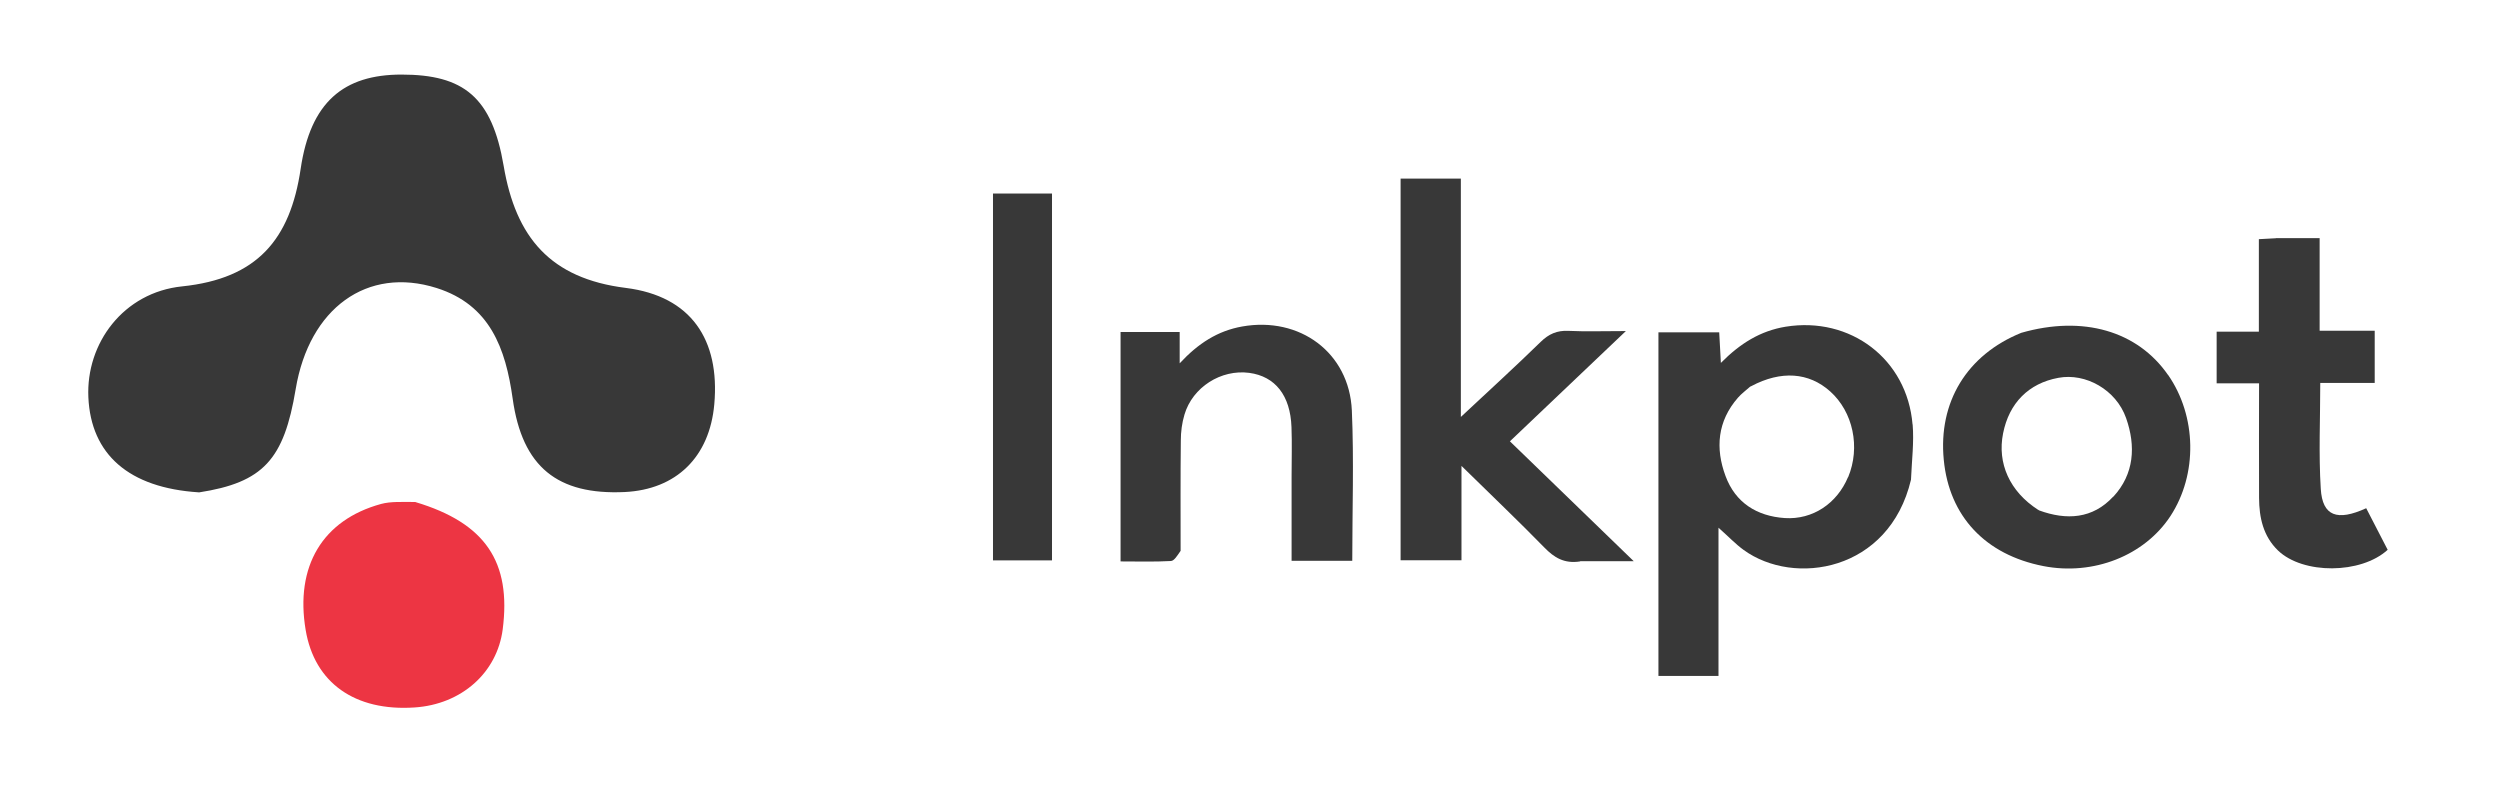
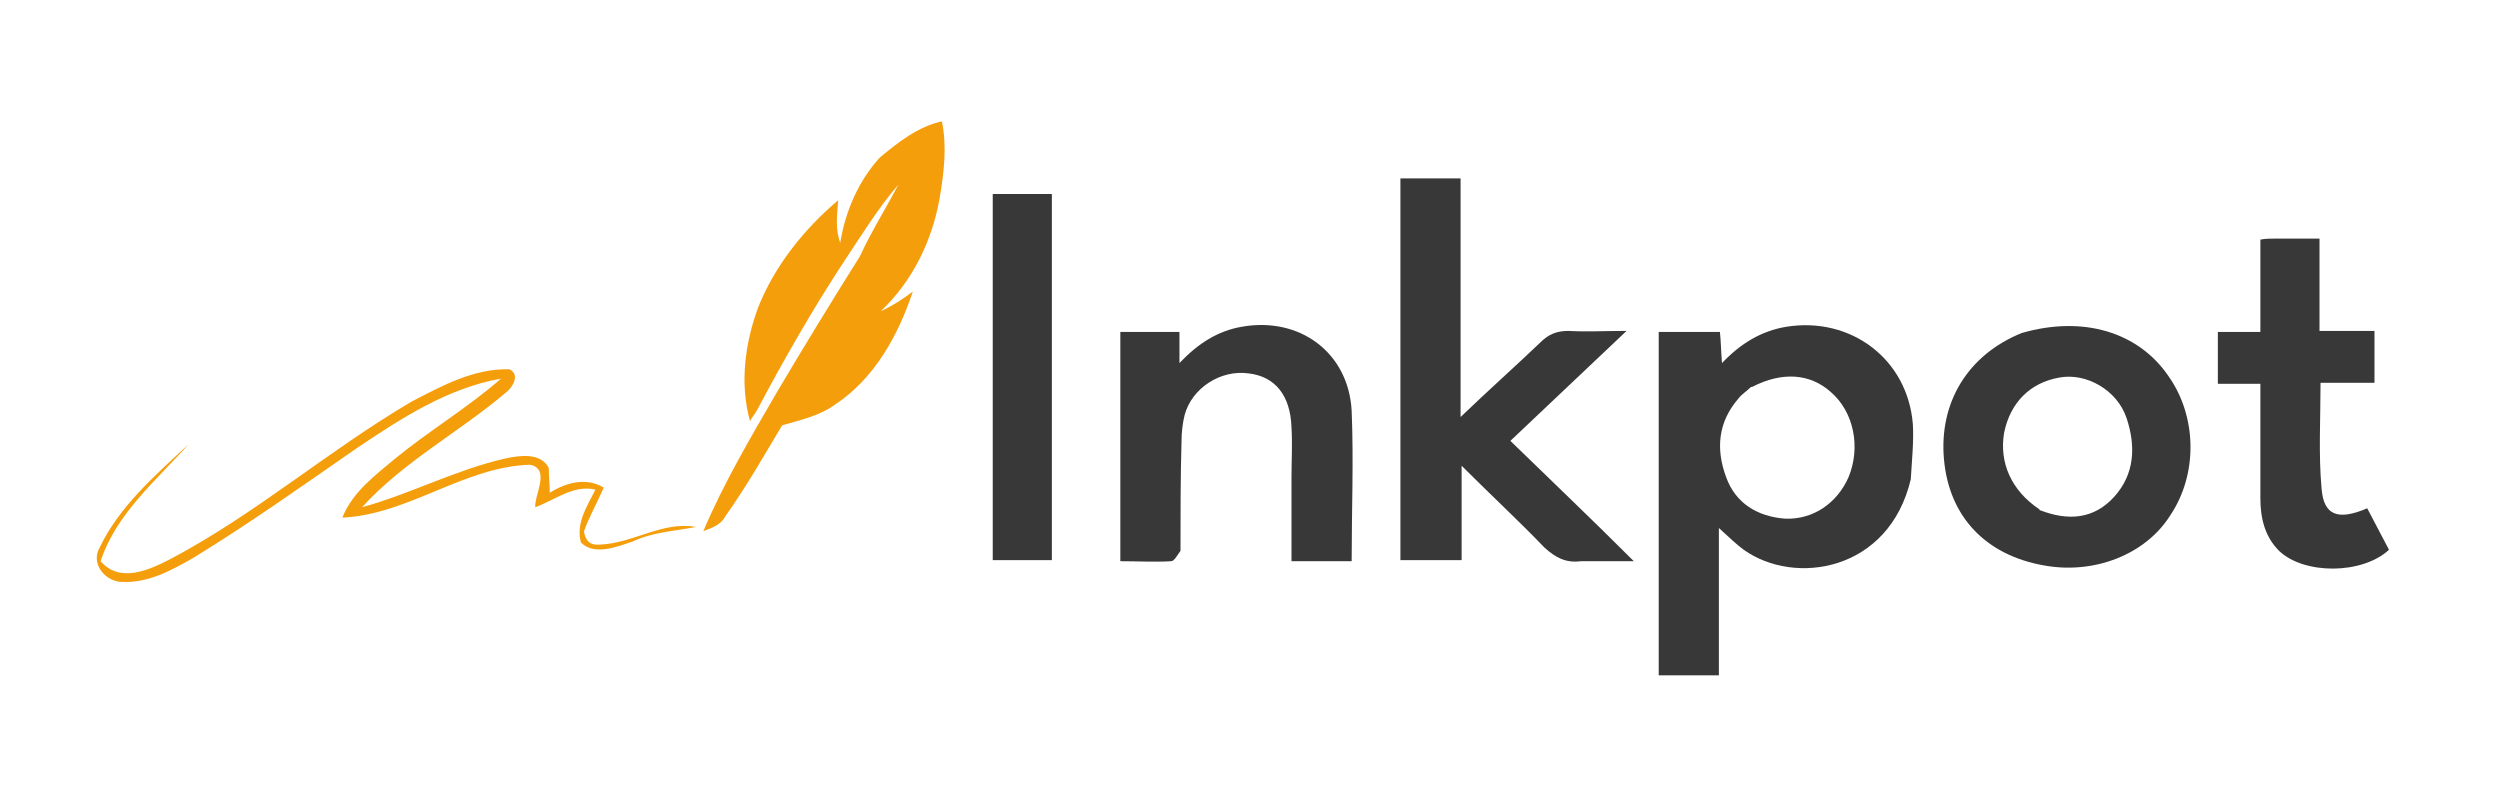
- <svg xmlns="http://www.w3.org/2000/svg" id="Layer_1" data-name="Layer 1" viewBox="0 0 241.04 76.17">
-   <defs>
-     <style>
-       .cls-1 {
-         fill: #383838;
-       }
- 
-       .cls-1, .cls-2 {
-         stroke-width: 0px;
-       }
- 
-       .cls-2 {
-         fill: #ed3543;
-       }
-     </style>
-   </defs>
-   <path class="cls-1" d="M19.17,47.47c-6.76-.43-10.4-3.67-10.65-9.16-.24-5.21,3.38-10.12,9.05-10.7,7.21-.75,10.41-4.5,11.42-11.34.95-6.43,4.14-9.08,9.72-9.08,5.99,0,8.72,2.16,9.85,8.8,1.17,6.9,4.5,10.86,11.78,11.77,6.29.79,9.08,4.99,8.53,11.21-.45,5.09-3.66,8.23-8.64,8.47-6.47.3-9.88-2.41-10.8-9-.68-4.86-2.19-9.04-7.33-10.67-6.7-2.12-12.29,1.95-13.59,9.74-1.13,6.8-3.12,9.01-9.35,9.97Z" />
-   <path class="cls-2" d="M40.06,48.41c6.77,2.03,9.24,5.79,8.41,12.26-.54,4.19-3.97,7.24-8.49,7.54-5.77.39-9.66-2.38-10.51-7.47-1.03-6.14,1.62-10.6,7.27-12.15.93-.25,1.95-.19,3.32-.19Z" />
+ <svg xmlns="http://www.w3.org/2000/svg" version="1.1" id="Layer_1" x="0px" y="0px" viewBox="0 0 241 76.2" style="enable-background:new 0 0 241 76.2;" xml:space="preserve">
+   <style type="text/css">
+ 	.st0{fill:#383838;}
+ 	.st1{fill:#F59E0B;}
+ </style>
  <g>
-     <path class="cls-1" d="M152.35,54.13c-1.53.24-2.51-.37-3.46-1.35-2.53-2.59-5.16-5.09-7.98-7.86v9.1h-5.87V17.22h5.81v22.98c2.74-2.56,5.26-4.86,7.7-7.24.78-.76,1.57-1.11,2.66-1.06,1.68.08,3.37.02,5.55.02-3.9,3.71-7.51,7.14-11.18,10.63,3.91,3.78,7.77,7.53,11.94,11.56-1.91,0-3.46,0-5.16,0Z" />
-     <path class="cls-1" d="M113.83,53.11c-.31.44-.61.96-.93.98-1.58.09-3.17.04-4.86.04v-22.12h5.7v3.02c1.79-1.93,3.67-3.13,6.02-3.55,5.55-.99,10.33,2.51,10.58,8.1.21,4.8.04,9.62.04,14.49h-5.85c0-2.75,0-5.44,0-8.12,0-1.59.05-3.18-.01-4.77-.11-3.06-1.57-4.89-4.07-5.23-2.72-.36-5.47,1.38-6.25,4.03-.24.8-.35,1.66-.35,2.49-.04,3.5-.02,6.99-.02,10.64Z" />
-     <path class="cls-1" d="M219.44,22.96c1.46,0,2.77,0,4.21,0v8.93h5.31v5.03h-5.25c0,3.49-.16,6.87.05,10.22.16,2.62,1.58,3.14,4.38,1.86.69,1.34,1.39,2.68,2.07,4.01-2.59,2.36-8.16,2.38-10.57.07-1.43-1.38-1.82-3.17-1.83-5.07-.02-3.64,0-7.27,0-11.05h-4.09v-4.98h4.07v-8.92c.58-.04,1.04-.06,1.65-.09Z" />
-     <path class="cls-1" d="M101.43,24.87v29.16h-5.69V18.66h5.69v6.21Z" />
-     <path class="cls-1" d="M184.4,40.93c-.52-6.31-5.99-10.44-12.24-9.43-2.43.4-4.38,1.61-6.24,3.49-.06-1.17-.11-2.08-.16-2.95h-5.86v33.13h5.79v-14.29c1,.89,1.66,1.59,2.42,2.14,4.86,3.54,14.04,2.1,16.14-6.77.08-1.86.3-3.61.16-5.33ZM178.18,46c-1.06,2.54-3.4,4.12-6.09,3.95-2.7-.18-4.77-1.48-5.72-4.05-1-2.68-.78-5.3,1.2-7.56.34-.39.78-.71,1.17-1.06.03-.02.06-.03.09-.04,0,0,.01,0,.02-.01,2.88-1.53,5.55-1.33,7.6.5,2.22,1.98,2.94,5.39,1.74,8.28Z" />
-     <path class="cls-1" d="M209.03,36.15c-2.94-4.24-8.19-5.77-14.15-4.06-5.25,2.13-8.01,6.69-7.47,12.24.52,5.45,4.01,9.16,9.61,10.25,4.82.94,9.75-1.01,12.25-4.83,2.63-4.03,2.53-9.62-.23-13.6ZM203.75,47.88c-1.98,2.15-4.5,2.3-7.15,1.33-.03-.02-.05-.04-.08-.06,0,0-.02,0-.02,0-2.73-1.76-3.95-4.48-3.37-7.37.58-2.92,2.46-4.82,5.32-5.35,2.64-.5,5.58,1.15,6.54,3.88.95,2.7.79,5.39-1.23,7.58Z" />
+     <path class="st0" d="M152.4,54.1c-1.5,0.2-2.5-0.4-3.5-1.3c-2.5-2.6-5.2-5.1-8-7.9V54H135V17.2h5.8v23c2.7-2.6,5.3-4.9,7.7-7.2   c0.8-0.8,1.6-1.1,2.7-1.1c1.7,0.1,3.4,0,5.6,0c-3.9,3.7-7.5,7.1-11.2,10.6c3.9,3.8,7.8,7.5,11.9,11.6   C155.6,54.1,154.1,54.1,152.4,54.1L152.4,54.1z" />
+     <path class="st0" d="M113.8,53.1c-0.3,0.4-0.6,1-0.9,1c-1.6,0.1-3.2,0-4.9,0V32h5.7v3c1.8-1.9,3.7-3.1,6-3.5   c5.6-1,10.3,2.5,10.6,8.1c0.2,4.8,0,9.6,0,14.5h-5.8c0-2.8,0-5.4,0-8.1c0-1.6,0.1-3.2,0-4.8c-0.1-3.1-1.6-4.9-4.1-5.2   c-2.7-0.4-5.5,1.4-6.2,4c-0.2,0.8-0.3,1.7-0.3,2.5C113.8,46,113.8,49.5,113.8,53.1z" />
+     <path class="st0" d="M219.4,23c1.5,0,2.8,0,4.2,0v8.9h5.3v5h-5.2c0,3.5-0.2,6.9,0.1,10.2c0.2,2.6,1.6,3.1,4.4,1.9   c0.7,1.3,1.4,2.7,2.1,4c-2.6,2.4-8.2,2.4-10.6,0.1c-1.4-1.4-1.8-3.2-1.8-5.1c0-3.6,0-7.3,0-11h-4.1v-5h4.1v-8.9   C218.4,23,218.8,23,219.4,23L219.4,23z" />
+     <path class="st0" d="M101.4,24.9V54h-5.7V18.7h5.7C101.4,18.7,101.4,24.9,101.4,24.9z" />
+     <path class="st0" d="M184.4,40.9c-0.5-6.3-6-10.4-12.2-9.4c-2.4,0.4-4.4,1.6-6.2,3.5c-0.1-1.2-0.1-2.1-0.2-3h-5.9v33.1h5.8V50.9   c1,0.9,1.7,1.6,2.4,2.1c4.9,3.5,14,2.1,16.1-6.8C184.3,44.4,184.5,42.6,184.4,40.9L184.4,40.9z M178.2,46c-1.1,2.5-3.4,4.1-6.1,4   c-2.7-0.2-4.8-1.5-5.7-4c-1-2.7-0.8-5.3,1.2-7.6c0.3-0.4,0.8-0.7,1.2-1.1c0,0,0.1,0,0.1,0c0,0,0,0,0,0c2.9-1.5,5.6-1.3,7.6,0.5   C178.7,39.7,179.4,43.1,178.2,46L178.2,46z" />
+     <path class="st0" d="M209,36.2c-2.9-4.2-8.2-5.8-14.1-4.1c-5.2,2.1-8,6.7-7.5,12.2c0.5,5.5,4,9.2,9.6,10.2c4.8,0.9,9.8-1,12.2-4.8   C211.9,45.7,211.8,40.1,209,36.2L209,36.2z M203.8,47.9c-2,2.2-4.5,2.3-7.1,1.3c0,0-0.1,0-0.1-0.1h0c-2.7-1.8-3.9-4.5-3.4-7.4   c0.6-2.9,2.5-4.8,5.3-5.3c2.6-0.5,5.6,1.2,6.5,3.9C205.9,43,205.8,45.7,203.8,47.9L203.8,47.9z" />
  </g>
+   <path class="st1" d="M84.8,15.2c1.8-1.5,3.7-3,6-3.5c0.5,2.4,0.2,4.9-0.2,7.3c-0.7,4.1-2.6,8.1-5.7,11c1.1-0.5,2.2-1.2,3.1-1.9  c-1.4,4.2-3.7,8.4-7.5,10.9c-1.5,1.1-3.4,1.5-5.1,2c-1.8,3-3.5,6-5.5,8.8c-0.4,0.8-1.3,1.1-2.1,1.4c2-4.7,4.6-9.1,7.1-13.4  c2.6-4.4,5.3-8.8,8-13.1c1.1-2.4,2.5-4.6,3.7-6.9c-1.9,2.2-3.5,4.8-5.1,7.2c-3.1,4.7-5.9,9.6-8.5,14.5c-0.2,0.4-0.5,0.7-0.7,1.1  c-1-3.6-0.5-7.5,0.8-11c1.6-4,4.4-7.5,7.7-10.3c-0.1,1.4-0.3,2.8,0.2,4.1C81.5,20.3,82.8,17.4,84.8,15.2z" />
+   <path class="st1" d="M39.7,38.7c2.9-1.5,6-3.2,9.4-3.1c1.1,0.5,0.3,1.8-0.4,2.3c-4.5,3.8-9.8,6.6-13.8,11c4.7-1.3,9-3.6,13.8-4.7  c1.4-0.3,3.4-0.6,4.2,0.9c0,0.6,0.1,1.8,0.1,2.4c1.6-1,3.5-1.5,5.2-0.5c-0.6,1.4-1.4,2.8-1.9,4.2c0.1,0.9,0.6,1.4,1.5,1.3  c3.2-0.1,6.1-2.3,9.3-1.7c-2.1,0.4-4.2,0.5-6.1,1.4c-1.5,0.5-3.7,1.4-5,0.1c-0.5-1.9,0.6-3.5,1.4-5.1c-2.1-0.5-3.9,1-5.8,1.7  c-0.1-1.2,1.5-3.7-0.5-4.1c-6.4,0.2-11.7,4.8-18.1,5.1c1-2.5,3.2-4.1,5.1-5.7c3.3-2.7,7-4.9,10.2-7.7c-5.1,0.9-9.6,3.8-13.9,6.7  c-5.2,3.6-10.4,7.3-15.8,10.6c-2.1,1.2-4.3,2.4-6.8,2.3c-1.6,0-3.1-1.7-2.2-3.3c1.9-4,5.4-7,8.6-10c-3.1,3.5-7,6.7-8.5,11.3  c1.9,2.2,4.8,0.8,6.9-0.3C24.7,49.5,31.7,43.4,39.7,38.7z" />
</svg>
